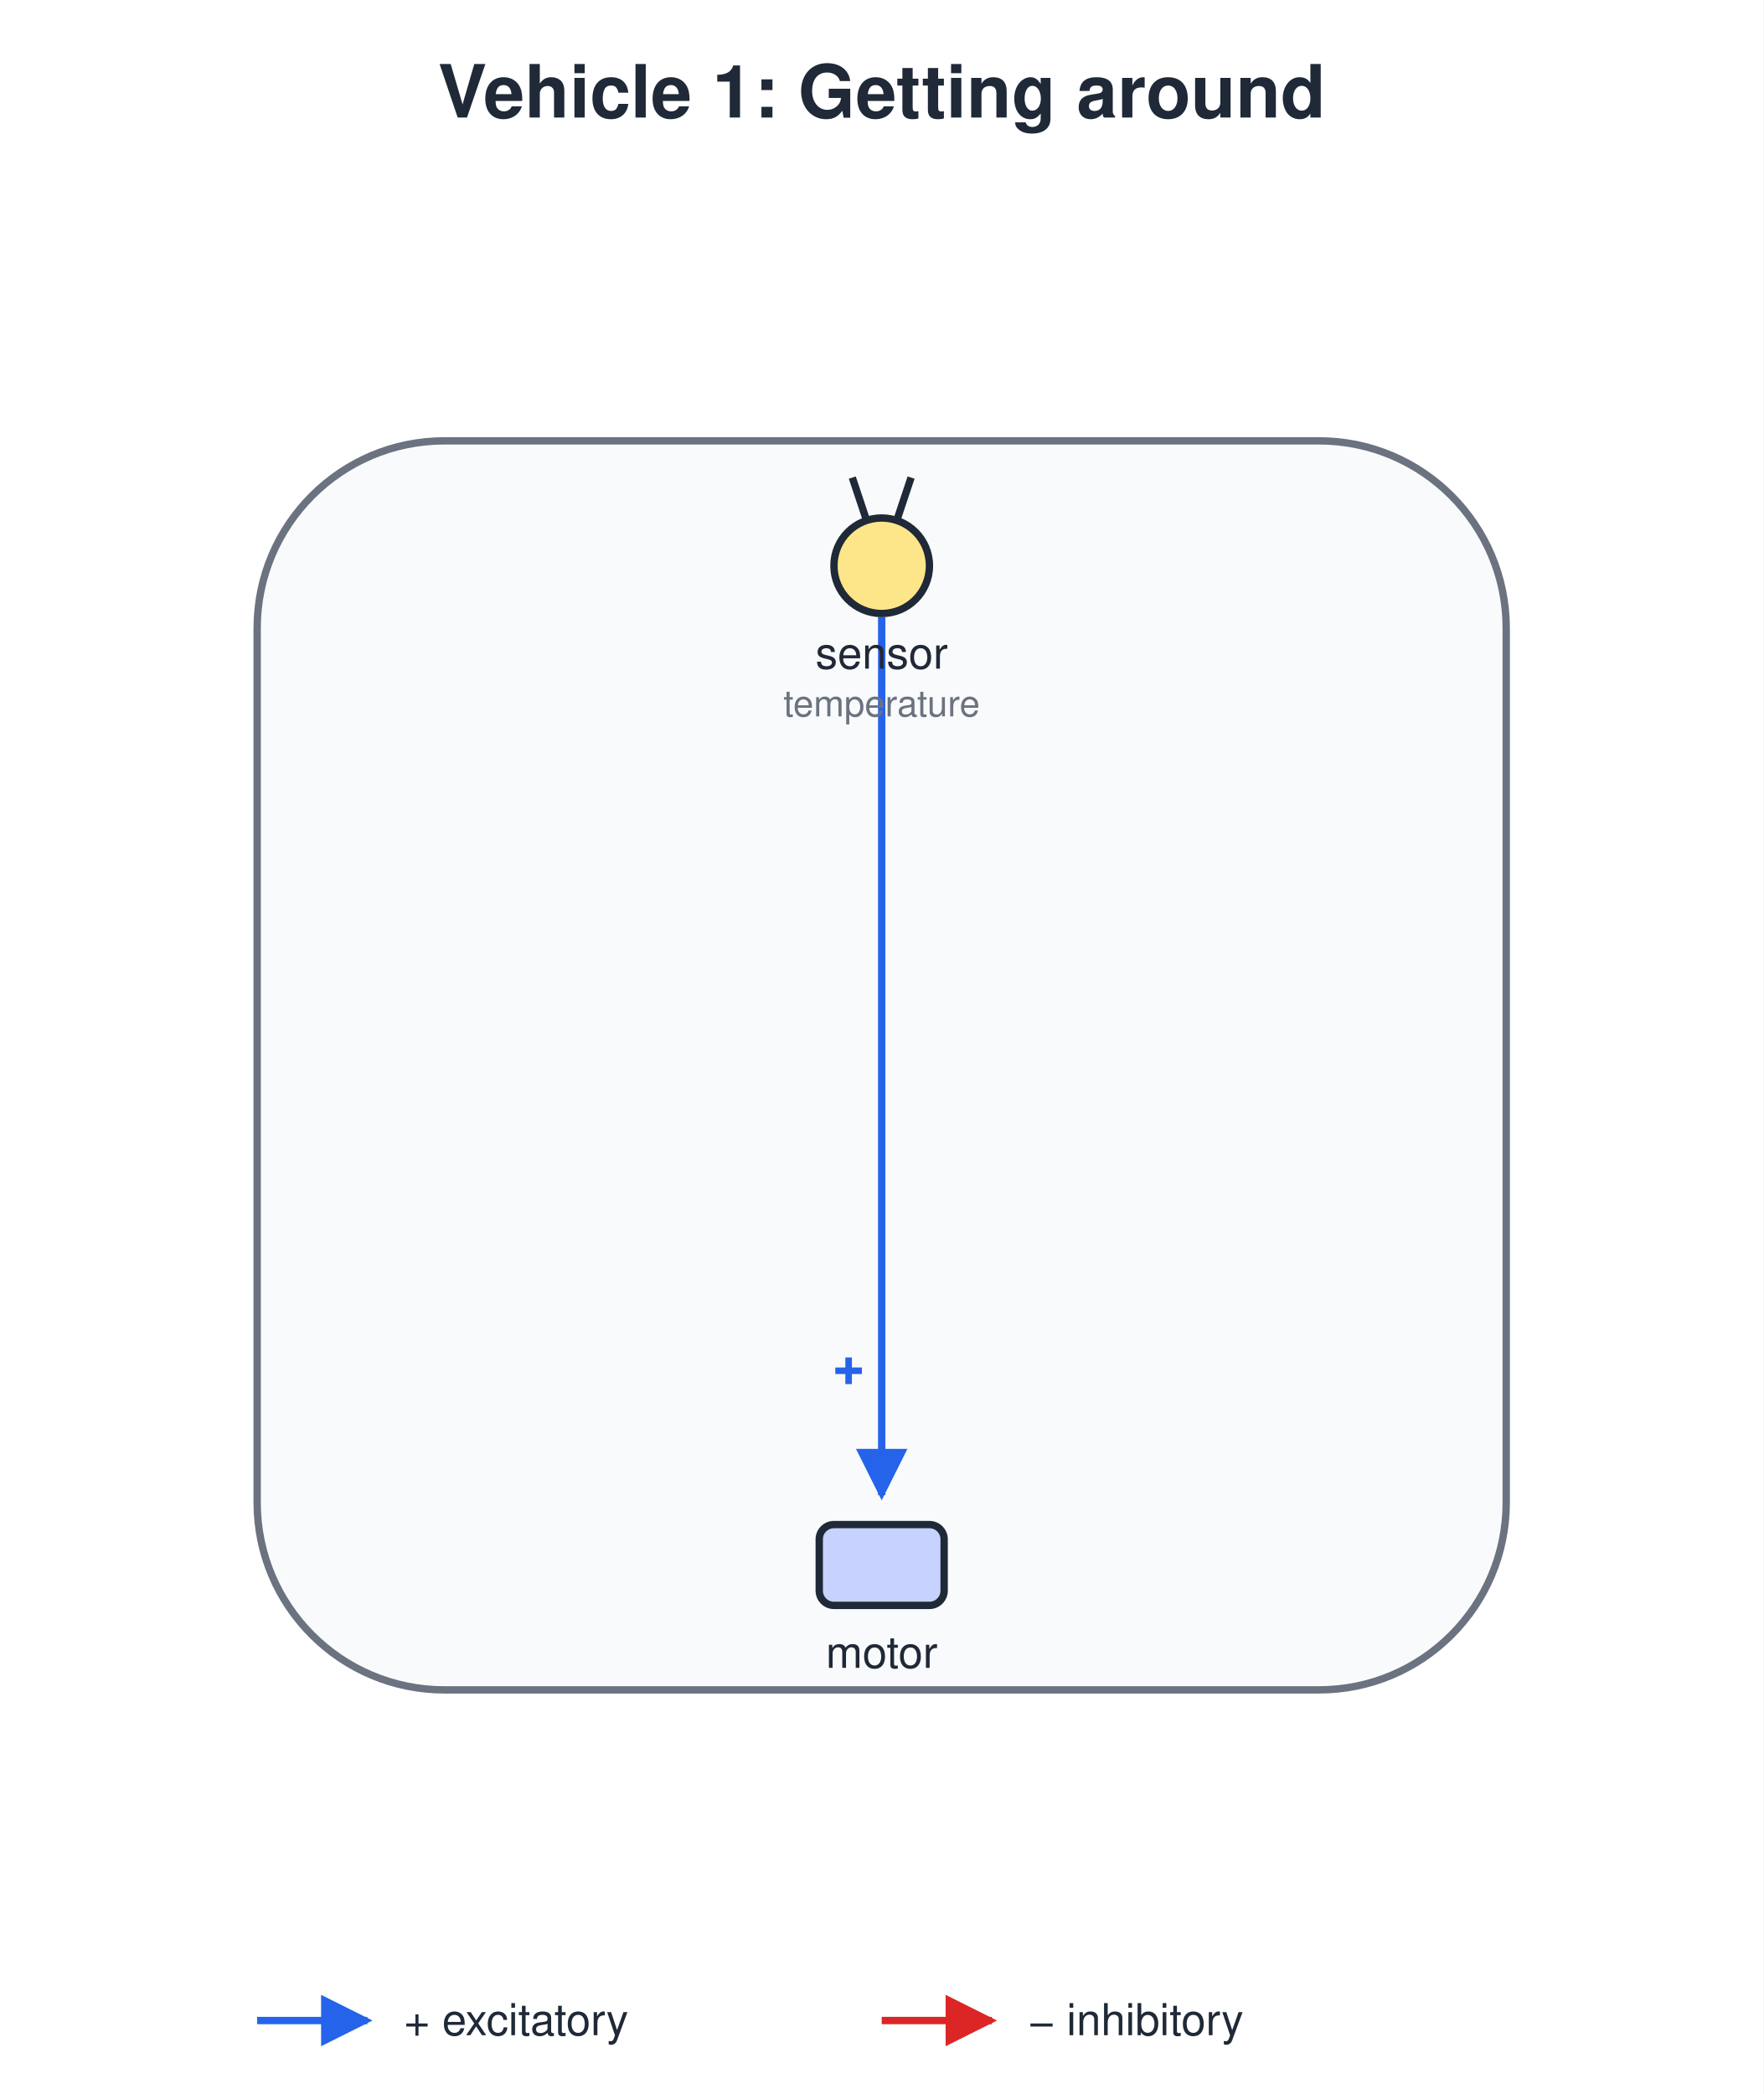
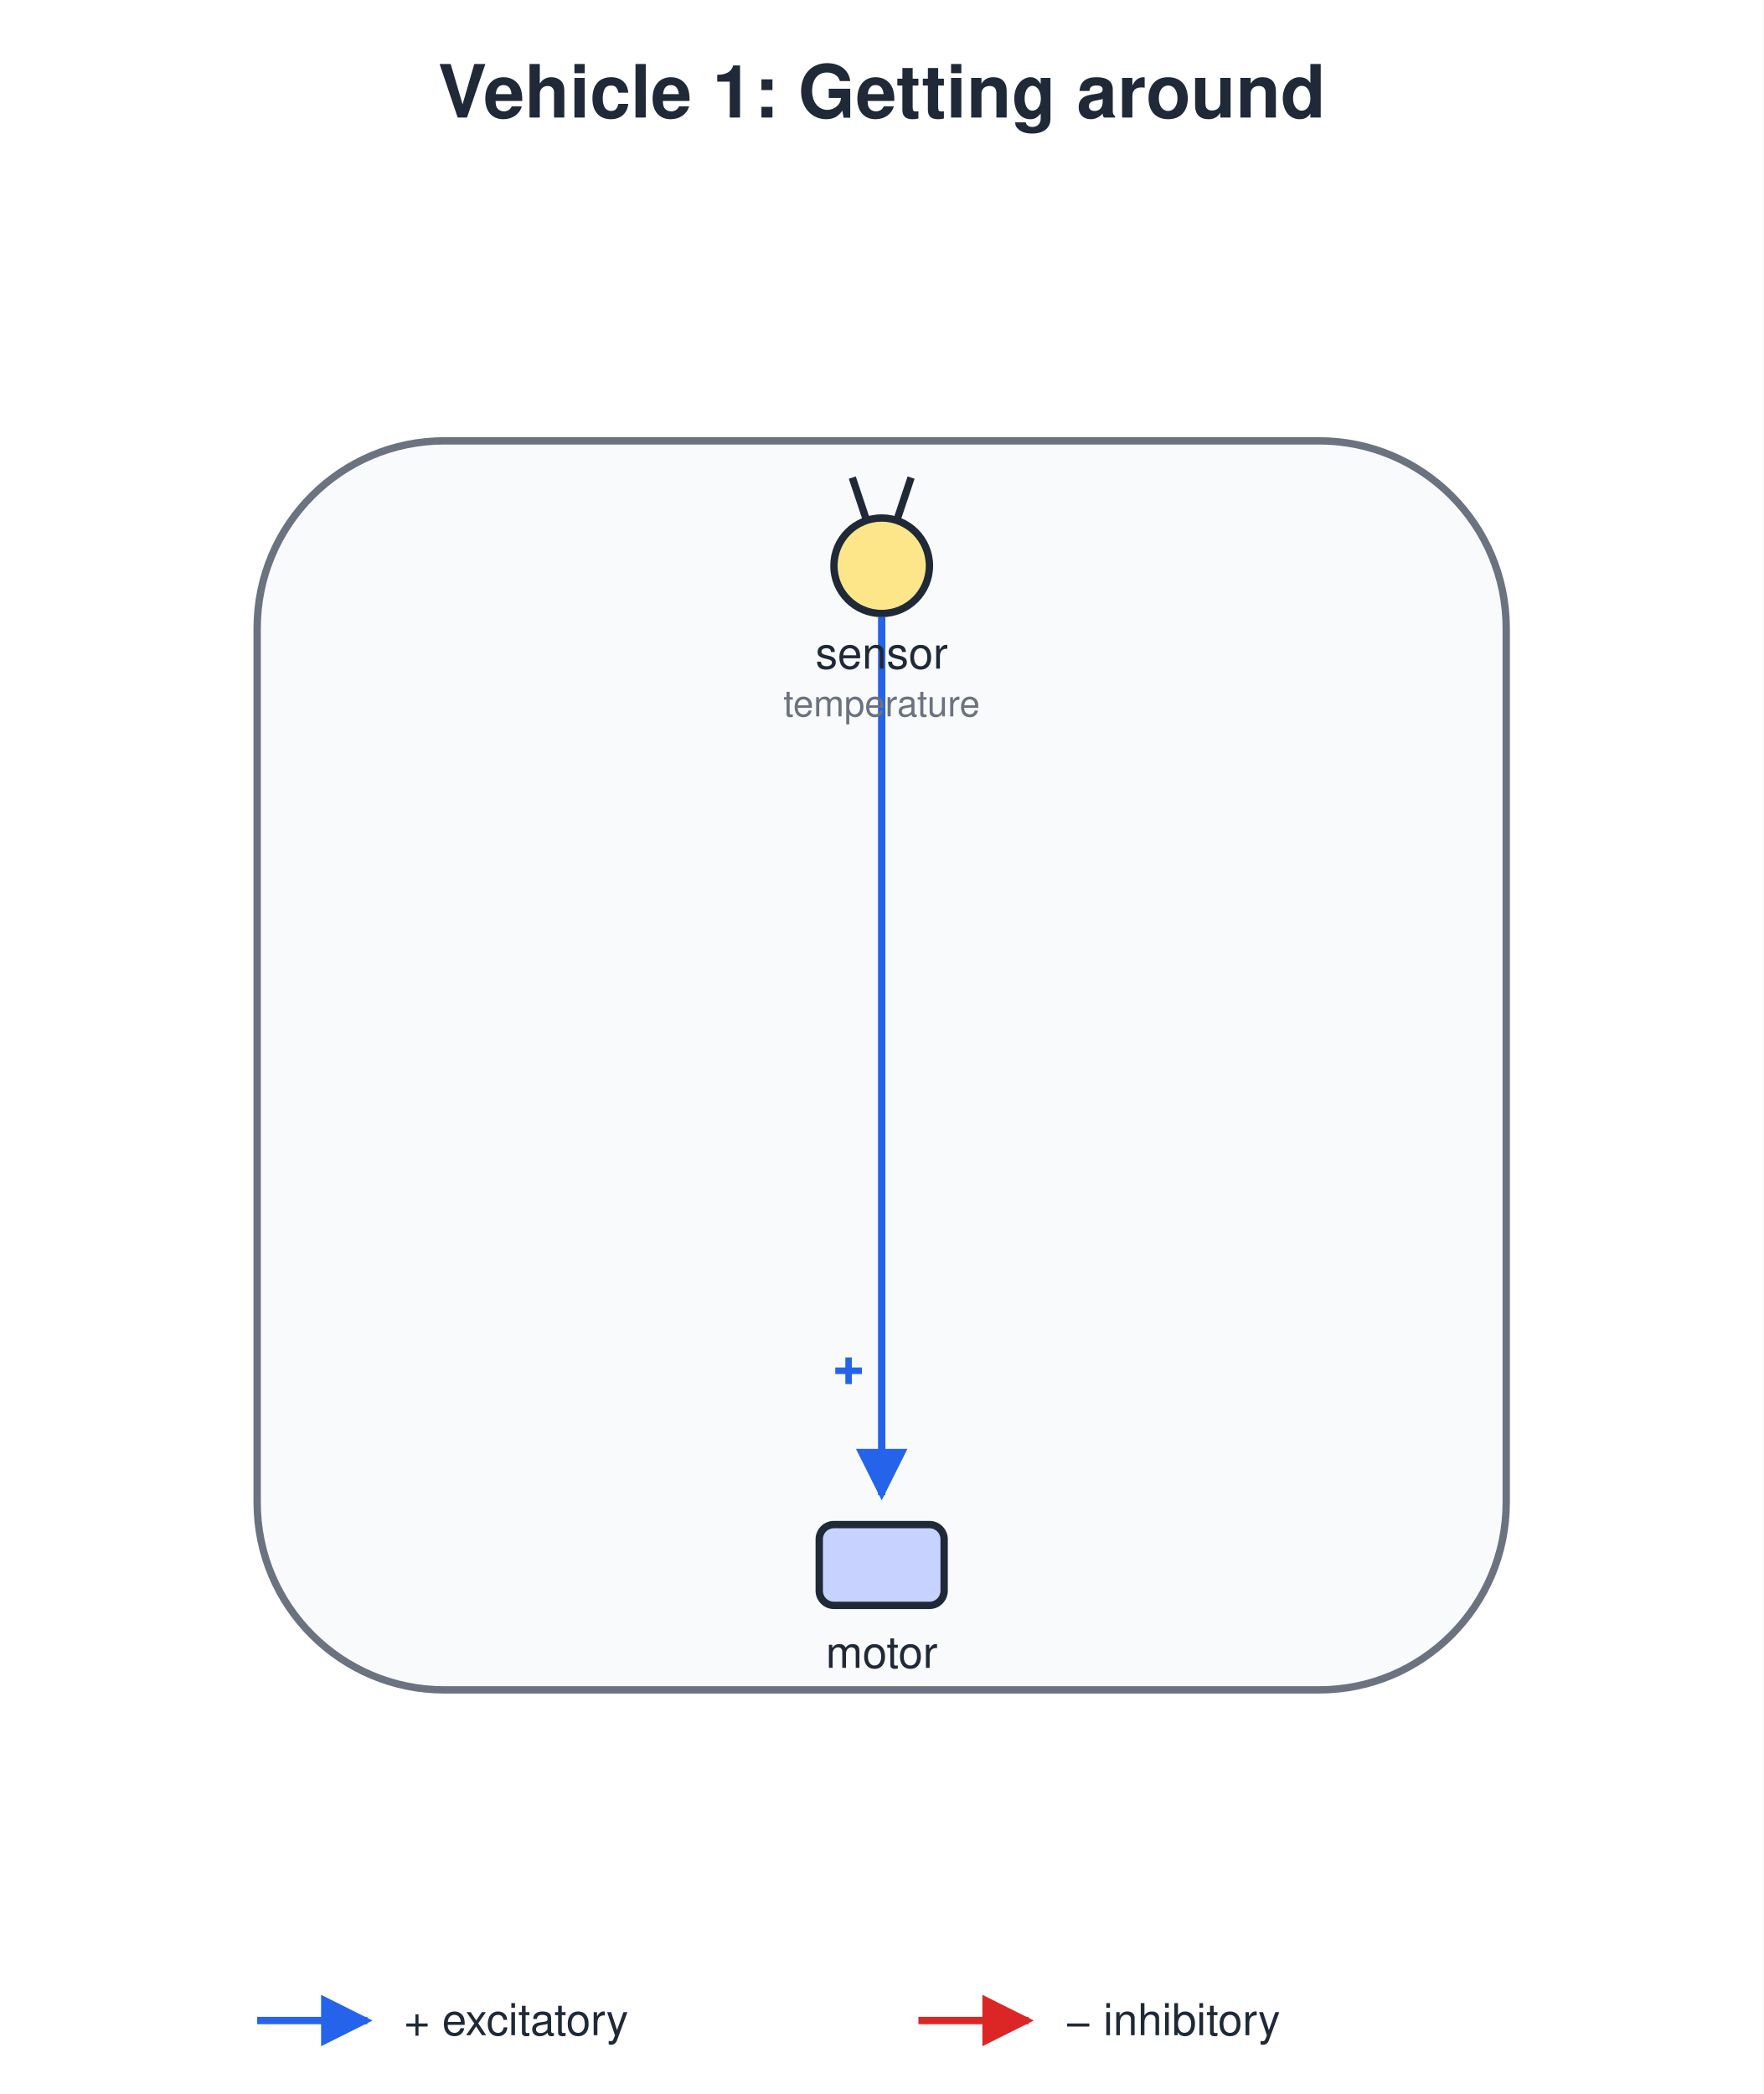
<svg xmlns="http://www.w3.org/2000/svg" width="480" height="570" viewBox="0 0 480 570" font-family="Helvetica, Arial, sans-serif">
  <defs>
-     <marker id="arrow-exc" viewBox="0 0 10 10" refX="9" refY="5" markerWidth="7" markerHeight="7" orient="auto-start-reverse">
+     <marker id="arrow-exc" viewBox="0 0 10 10" refX="9" refY="5" markerUnits="userSpaceOnUse" markerWidth="14" markerHeight="14" orient="auto-start-reverse">
      <path d="M0,0 L10,5 L0,10 z" fill="#2563eb" />
    </marker>
-     <marker id="arrow-inh" viewBox="0 0 10 10" refX="9" refY="5" markerWidth="7" markerHeight="7" orient="auto-start-reverse">
+     <marker id="arrow-inh" viewBox="0 0 10 10" refX="9" refY="5" markerUnits="userSpaceOnUse" markerWidth="14" markerHeight="14" orient="auto-start-reverse">
      <path d="M0,0 L10,5 L0,10 z" fill="#dc2626" />
    </marker>
-     <marker id="arrow-off" viewBox="0 0 10 10" refX="9" refY="5" markerWidth="7" markerHeight="7" orient="auto-start-reverse">
+     <marker id="arrow-off" viewBox="0 0 10 10" refX="9" refY="5" markerUnits="userSpaceOnUse" markerWidth="14" markerHeight="14" orient="auto-start-reverse">
      <path d="M0,0 L10,5 L0,10 z" fill="#9ca3af" />
+     </marker>
+     <marker id="arrow-learn" viewBox="0 0 10 10" refX="9" refY="5" markerUnits="userSpaceOnUse" markerWidth="14" markerHeight="14" orient="auto-start-reverse">
+       <path d="M0,0 L10,5 L0,10 z" fill="#16a34a" />
    </marker>
  </defs>
  <rect width="480" height="570" fill="white" />
  <text x="240.0" y="32" text-anchor="middle" font-size="20" font-weight="bold" fill="#1f2937">Vehicle 1: Getting around</text>
-   <rect x="70.0" y="120" width="340" height="340" rx="51.0" fill="#f9fafb" stroke="#6b7280" stroke-width="2" />
+   <rect x="70" y="120" width="340" height="340" rx="51" fill="#f9fafb" stroke="#6b7280" stroke-width="2" />
  <line x1="240.0" y1="168.0" x2="240.0" y2="407.0" stroke="#2563eb" stroke-width="2" marker-end="url(#arrow-exc)" />
  <text x="231.0" y="376.6" text-anchor="middle" font-size="15" font-weight="bold" fill="#2563eb">+</text>
  <line x1="240.0" y1="154.0" x2="232.0" y2="130.0" stroke="#1f2937" stroke-width="2" />
  <line x1="240.0" y1="154.0" x2="248.0" y2="130.0" stroke="#1f2937" stroke-width="2" />
  <circle cx="240.0" cy="154.0" r="13" fill="#fde68a" stroke="#1f2937" stroke-width="2" />
  <text x="240.0" y="182.0" text-anchor="middle" font-size="12" fill="#1f2937">sensor</text>
  <text x="240.0" y="195.0" text-anchor="middle" font-size="10" fill="#6b7280">temperature</text>
  <rect x="223.0" y="415.0" width="34" height="22" rx="4" fill="#c7d2fe" stroke="#1f2937" stroke-width="2" />
  <text x="240.0" y="454.0" text-anchor="middle" font-size="12" fill="#1f2937">motor</text>
  <line x1="70" y1="550.0" x2="100" y2="550.0" stroke="#2563eb" stroke-width="2" marker-end="url(#arrow-exc)" />
  <text x="110" y="554.0" font-size="12" fill="#1f2937">+ excitatory</text>
-   <line x1="240" y1="550.0" x2="270" y2="550.0" stroke="#dc2626" stroke-width="2" marker-end="url(#arrow-inh)" />
-   <text x="280" y="554.0" font-size="12" fill="#1f2937">− inhibitory</text>
+   <line x1="250" y1="550.0" x2="280" y2="550.0" stroke="#dc2626" stroke-width="2" marker-end="url(#arrow-inh)" />
+   <text x="290" y="554.0" font-size="12" fill="#1f2937">− inhibitory</text>
</svg>
